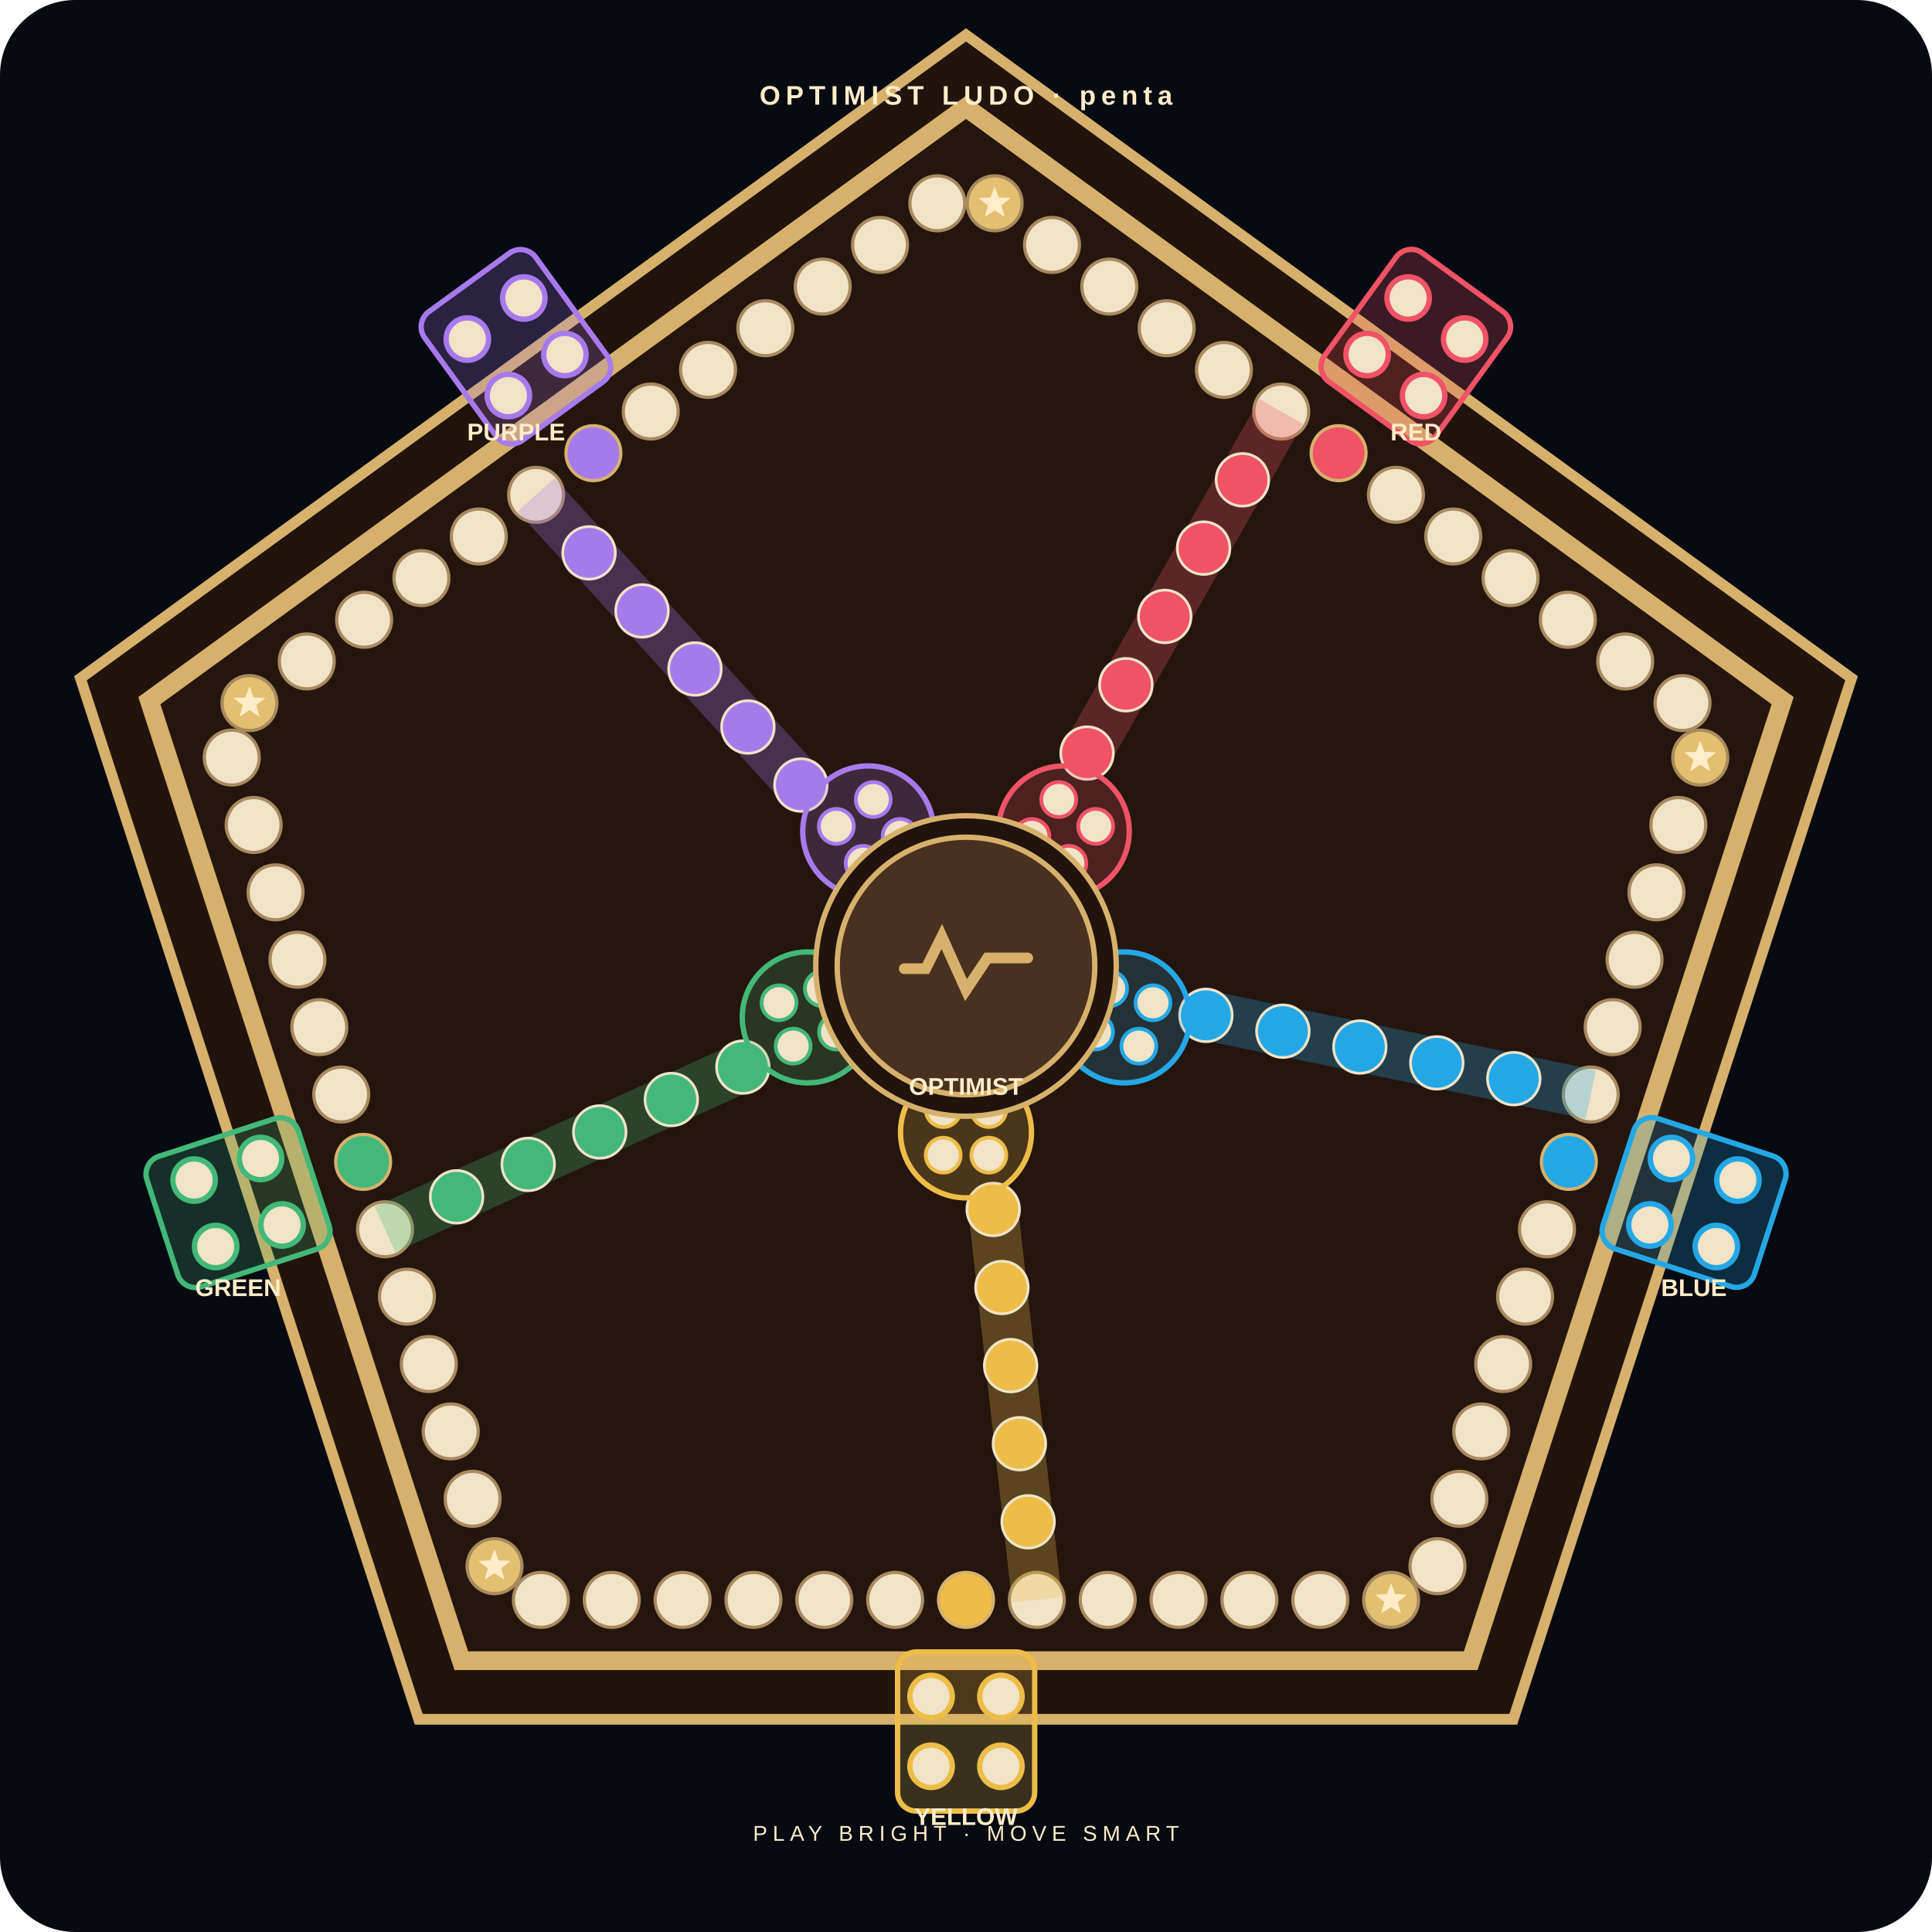
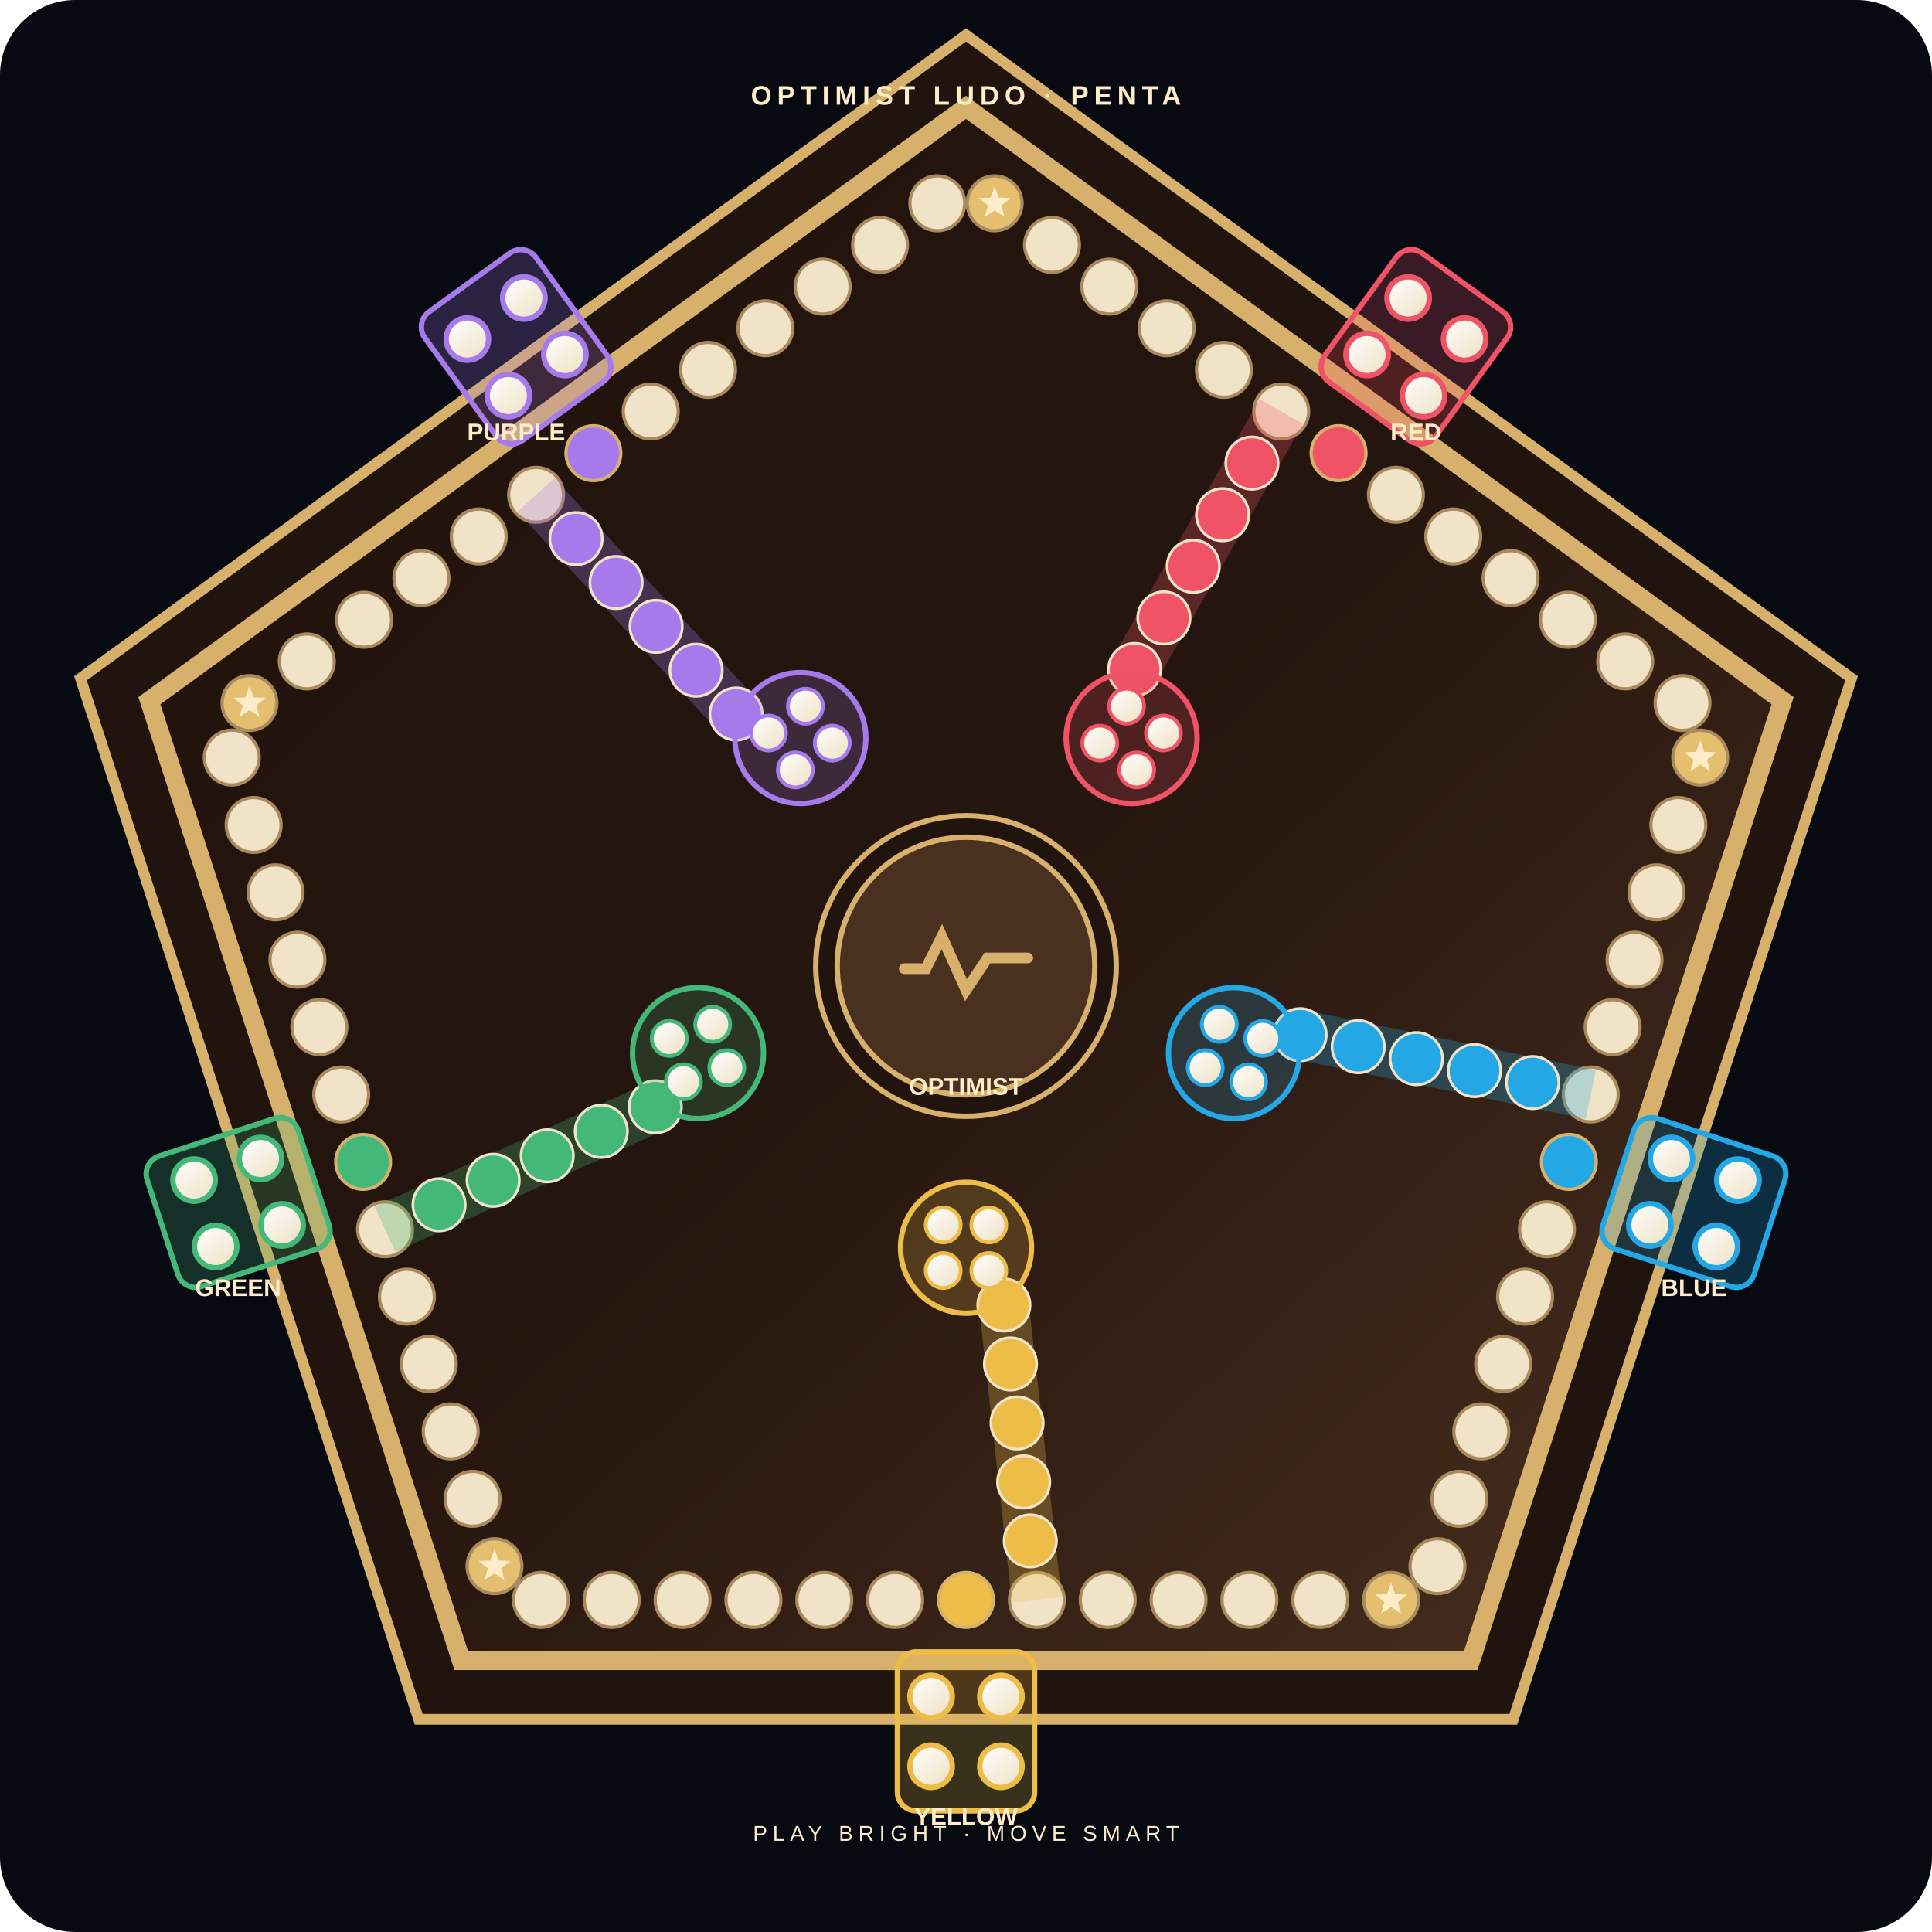
- <svg xmlns="http://www.w3.org/2000/svg" width="720" height="720" viewBox="0 0 720 720">
+ <svg xmlns="http://www.w3.org/2000/svg" width="720" height="720" viewBox="0 0 720 720" role="img" aria-label="OPTIMIST LUDO PENTA ELITE">
+   <defs>
+     <linearGradient id="table" x1="0" y1="0" x2="1" y2="1">
+       <stop stop-color="#21130d" />
+       <stop offset=".5" stop-color="#24150e" />
+       <stop offset="1" stop-color="#49301f" />
+     </linearGradient>
+     <linearGradient id="cell" x1="0" y1="0" x2=".8" y2="1">
+       <stop stop-color="#fff" />
+       <stop offset="1" stop-color="#f0e3c8" />
+     </linearGradient>
+   </defs>
  <rect width="720" height="720" rx="28" fill="#080a12" />
-   <path d="M360,13 L690.02,252.77 L563.96,640.73 L156.04,640.73 L29.98,252.77Z" fill="#21130d" stroke="#d7b16b" stroke-width="4" />
-   <path d="M360,40 L664.34,261.11 L548.09,618.89 L171.91,618.89 L55.66,261.11Z" fill="#24150e" stroke="#d7b16b" stroke-width="7" />
-   <g transform="translate(527.66 129.24) rotate(-54.0)">
-     <rect x="-29.6" y="-25.6" width="59.3" height="51.1" rx="7" fill="#ef5365" fill-opacity=".22" stroke="#ef5365" stroke-width="2" />
+   <path d="M360.00,13.00 L690.02,252.77 L563.96,640.73 L156.04,640.73 L29.98,252.77Z" fill="#21130d" stroke="#d7b16b" stroke-width="4" />
+   <path d="M360.00,40.00 L664.34,261.12 L548.09,618.88 L171.91,618.88 L55.66,261.12Z" fill="url(#table)" stroke="#d7b16b" stroke-width="7" />
+   <g transform="translate(527.655 129.241) rotate(-54.00)">
+     <rect x="-29.63" y="-25.56" width="59.25" height="51.12" rx="7" fill="#ef5365" fill-opacity=".22" stroke="#ef5365" stroke-width="2" />
  </g>
-   <circle id="bred0" cx="509.48" cy="132.12" r="7.9" fill="#f0e3c8" stroke="#ef5365" stroke-width="2" />
-   <circle id="bred1" cx="530.54" cy="147.42" r="7.9" fill="#f0e3c8" stroke="#ef5365" stroke-width="2" />
-   <circle id="bred2" cx="524.78" cy="111.06" r="7.9" fill="#f0e3c8" stroke="#ef5365" stroke-width="2" />
-   <circle id="bred3" cx="545.84" cy="126.36" r="7.9" fill="#f0e3c8" stroke="#ef5365" stroke-width="2" />
-   <text x="527.66" y="164.1" text-anchor="middle" fill="#ffedc9" font-family="Arial" font-size="9" font-weight="bold">RED</text>
-   <g transform="translate(631.27 448.14) rotate(18.0)">
-     <rect x="-29.6" y="-25.6" width="59.3" height="51.1" rx="7" fill="#24a8e5" fill-opacity=".22" stroke="#24a8e5" stroke-width="2" />
+   <circle id="bred0" cx="509.478" cy="132.12" r="7.90" fill="url(#cell)" stroke="#ef5365" stroke-width="2" />
+   <circle id="bred1" cx="530.534" cy="147.418" r="7.90" fill="url(#cell)" stroke="#ef5365" stroke-width="2" />
+   <circle id="bred2" cx="524.776" cy="111.064" r="7.90" fill="url(#cell)" stroke="#ef5365" stroke-width="2" />
+   <circle id="bred3" cx="545.832" cy="126.362" r="7.90" fill="url(#cell)" stroke="#ef5365" stroke-width="2" />
+   <text x="527.655" y="164.10" text-anchor="middle" fill="#ffedc9" font-family="Arial" font-size="9" font-weight="bold">RED</text>
+   <g transform="translate(631.273 448.142) rotate(18.00)">
+     <rect x="-29.63" y="-25.56" width="59.25" height="51.12" rx="7" fill="#24a8e5" fill-opacity=".22" stroke="#24a8e5" stroke-width="2" />
  </g>
-   <circle id="bblue0" cx="622.91" cy="431.74" r="7.9" fill="#f0e3c8" stroke="#24a8e5" stroke-width="2" />
-   <circle id="bblue1" cx="614.87" cy="456.5" r="7.9" fill="#f0e3c8" stroke="#24a8e5" stroke-width="2" />
-   <circle id="bblue2" cx="647.67" cy="439.78" r="7.9" fill="#f0e3c8" stroke="#24a8e5" stroke-width="2" />
-   <circle id="bblue3" cx="639.63" cy="464.54" r="7.9" fill="#f0e3c8" stroke="#24a8e5" stroke-width="2" />
-   <text x="631.27" y="483.0" text-anchor="middle" fill="#ffedc9" font-family="Arial" font-size="9" font-weight="bold">BLUE</text>
-   <g transform="translate(360 645.23) rotate(90.0)">
-     <rect x="-29.6" y="-25.6" width="59.3" height="51.1" rx="7" fill="#edbd48" fill-opacity=".22" stroke="#edbd48" stroke-width="2" />
+   <circle id="bblue0" cx="622.918" cy="431.745" r="7.90" fill="url(#cell)" stroke="#24a8e5" stroke-width="2" />
+   <circle id="bblue1" cx="614.876" cy="456.497" r="7.90" fill="url(#cell)" stroke="#24a8e5" stroke-width="2" />
+   <circle id="bblue2" cx="647.67" cy="439.787" r="7.90" fill="url(#cell)" stroke="#24a8e5" stroke-width="2" />
+   <circle id="bblue3" cx="639.628" cy="464.539" r="7.90" fill="url(#cell)" stroke="#24a8e5" stroke-width="2" />
+   <text x="631.273" y="483.00" text-anchor="middle" fill="#ffedc9" font-family="Arial" font-size="9" font-weight="bold">BLUE</text>
+   <g transform="translate(360 645.233) rotate(90.00)">
+     <rect x="-29.63" y="-25.56" width="59.25" height="51.12" rx="7" fill="#edbd48" fill-opacity=".22" stroke="#edbd48" stroke-width="2" />
  </g>
-   <circle id="byellow0" cx="373.01" cy="632.22" r="7.9" fill="#f0e3c8" stroke="#edbd48" stroke-width="2" />
-   <circle id="byellow1" cx="346.99" cy="632.22" r="7.9" fill="#f0e3c8" stroke="#edbd48" stroke-width="2" />
-   <circle id="byellow2" cx="373.01" cy="658.24" r="7.9" fill="#f0e3c8" stroke="#edbd48" stroke-width="2" />
-   <circle id="byellow3" cx="346.99" cy="658.24" r="7.9" fill="#f0e3c8" stroke="#edbd48" stroke-width="2" />
-   <text x="360" y="680.1" text-anchor="middle" fill="#ffedc9" font-family="Arial" font-size="9" font-weight="bold">YELLOW</text>
-   <g transform="translate(88.73 448.14) rotate(162.0)">
-     <rect x="-29.6" y="-25.6" width="59.3" height="51.1" rx="7" fill="#43b878" fill-opacity=".22" stroke="#43b878" stroke-width="2" />
+   <circle id="byellow0" cx="373.012" cy="632.221" r="7.90" fill="url(#cell)" stroke="#edbd48" stroke-width="2" />
+   <circle id="byellow1" cx="346.988" cy="632.221" r="7.90" fill="url(#cell)" stroke="#edbd48" stroke-width="2" />
+   <circle id="byellow2" cx="373.012" cy="658.245" r="7.90" fill="url(#cell)" stroke="#edbd48" stroke-width="2" />
+   <circle id="byellow3" cx="346.988" cy="658.245" r="7.90" fill="url(#cell)" stroke="#edbd48" stroke-width="2" />
+   <text x="360" y="680.09" text-anchor="middle" fill="#ffedc9" font-family="Arial" font-size="9" font-weight="bold">YELLOW</text>
+   <g transform="translate(88.727 448.142) rotate(162.00)">
+     <rect x="-29.63" y="-25.56" width="59.25" height="51.12" rx="7" fill="#43b878" fill-opacity=".22" stroke="#43b878" stroke-width="2" />
  </g>
-   <circle id="bgreen0" cx="105.13" cy="456.5" r="7.9" fill="#f0e3c8" stroke="#43b878" stroke-width="2" />
-   <circle id="bgreen1" cx="97.09" cy="431.74" r="7.9" fill="#f0e3c8" stroke="#43b878" stroke-width="2" />
-   <circle id="bgreen2" cx="80.37" cy="464.54" r="7.9" fill="#f0e3c8" stroke="#43b878" stroke-width="2" />
-   <circle id="bgreen3" cx="72.33" cy="439.78" r="7.9" fill="#f0e3c8" stroke="#43b878" stroke-width="2" />
-   <text x="88.73" y="483.0" text-anchor="middle" fill="#ffedc9" font-family="Arial" font-size="9" font-weight="bold">GREEN</text>
-   <g transform="translate(192.34 129.24) rotate(-126.0)">
-     <rect x="-29.6" y="-25.6" width="59.3" height="51.1" rx="7" fill="#a77aeb" fill-opacity=".22" stroke="#a77aeb" stroke-width="2" />
+   <circle id="bgreen0" cx="105.124" cy="456.497" r="7.90" fill="url(#cell)" stroke="#43b878" stroke-width="2" />
+   <circle id="bgreen1" cx="97.082" cy="431.745" r="7.90" fill="url(#cell)" stroke="#43b878" stroke-width="2" />
+   <circle id="bgreen2" cx="80.372" cy="464.539" r="7.90" fill="url(#cell)" stroke="#43b878" stroke-width="2" />
+   <circle id="bgreen3" cx="72.33" cy="439.787" r="7.90" fill="url(#cell)" stroke="#43b878" stroke-width="2" />
+   <text x="88.727" y="483.00" text-anchor="middle" fill="#ffedc9" font-family="Arial" font-size="9" font-weight="bold">GREEN</text>
+   <g transform="translate(192.344 129.242) rotate(-126.00)">
+     <rect x="-29.63" y="-25.56" width="59.25" height="51.12" rx="7" fill="#a77aeb" fill-opacity=".22" stroke="#a77aeb" stroke-width="2" />
  </g>
-   <circle id="bpurple0" cx="189.46" cy="147.42" r="7.9" fill="#f0e3c8" stroke="#a77aeb" stroke-width="2" />
-   <circle id="bpurple1" cx="210.52" cy="132.12" r="7.9" fill="#f0e3c8" stroke="#a77aeb" stroke-width="2" />
-   <circle id="bpurple2" cx="174.16" cy="126.36" r="7.9" fill="#f0e3c8" stroke="#a77aeb" stroke-width="2" />
-   <circle id="bpurple3" cx="195.22" cy="111.06" r="7.9" fill="#f0e3c8" stroke="#a77aeb" stroke-width="2" />
-   <text x="192.34" y="164.1" text-anchor="middle" fill="#ffedc9" font-family="Arial" font-size="9" font-weight="bold">PURPLE</text>
-   <circle id="t0" cx="370.68" cy="75.76" r="10.23" fill="#e4bf70" stroke="#a88a5d" stroke-width="1.2" />
-   <polygon id="s0" points="370.7,69.5 372.2,73.6 376.6,73.8 373.2,76.6 374.4,80.8 370.7,78.4 367.0,80.8 368.2,76.6 364.7,73.8 369.1,73.6" fill="#ffedc9" />
-   <circle id="t1" cx="392.04" cy="91.28" r="10.23" fill="#f0e3c8" stroke="#a88a5d" stroke-width="1.2" />
-   <circle id="t2" cx="413.41" cy="106.8" r="10.23" fill="#f0e3c8" stroke="#a88a5d" stroke-width="1.2" />
-   <circle id="t3" cx="434.77" cy="122.32" r="10.23" fill="#f0e3c8" stroke="#a88a5d" stroke-width="1.2" />
-   <circle id="t4" cx="456.13" cy="137.84" r="10.23" fill="#f0e3c8" stroke="#a88a5d" stroke-width="1.2" />
-   <circle id="t5" cx="477.49" cy="153.36" r="10.23" fill="#f0e3c8" stroke="#a88a5d" stroke-width="1.2" />
-   <circle id="t6" cx="498.86" cy="168.88" r="10.23" fill="#ef5365" stroke="#d7b16b" stroke-width="1.2" />
-   <circle id="t7" cx="520.22" cy="184.41" r="10.23" fill="#f0e3c8" stroke="#a88a5d" stroke-width="1.2" />
-   <circle id="t8" cx="541.58" cy="199.93" r="10.23" fill="#f0e3c8" stroke="#a88a5d" stroke-width="1.2" />
-   <circle id="t9" cx="562.94" cy="215.45" r="10.23" fill="#f0e3c8" stroke="#a88a5d" stroke-width="1.2" />
-   <circle id="t10" cx="584.3" cy="230.97" r="10.23" fill="#f0e3c8" stroke="#a88a5d" stroke-width="1.2" />
-   <circle id="t11" cx="605.67" cy="246.49" r="10.23" fill="#f0e3c8" stroke="#a88a5d" stroke-width="1.2" />
-   <circle id="t12" cx="627.03" cy="262.01" r="10.23" fill="#f0e3c8" stroke="#a88a5d" stroke-width="1.2" />
-   <circle id="t13" cx="633.63" cy="282.33" r="10.23" fill="#e4bf70" stroke="#a88a5d" stroke-width="1.2" />
-   <polygon id="s13" points="633.6,276.1 635.2,280.2 639.6,280.4 636.1,283.1 637.3,287.4 633.6,285.0 629.9,287.4 631.1,283.1 627.7,280.4 632.1,280.2" fill="#ffedc9" />
-   <circle id="t14" cx="625.47" cy="307.44" r="10.23" fill="#f0e3c8" stroke="#a88a5d" stroke-width="1.2" />
-   <circle id="t15" cx="617.31" cy="332.55" r="10.23" fill="#f0e3c8" stroke="#a88a5d" stroke-width="1.2" />
-   <circle id="t16" cx="609.15" cy="357.66" r="10.23" fill="#f0e3c8" stroke="#a88a5d" stroke-width="1.2" />
-   <circle id="t17" cx="600.99" cy="382.78" r="10.23" fill="#f0e3c8" stroke="#a88a5d" stroke-width="1.2" />
-   <circle id="t18" cx="592.83" cy="407.89" r="10.23" fill="#f0e3c8" stroke="#a88a5d" stroke-width="1.2" />
-   <circle id="t19" cx="584.67" cy="433" r="10.23" fill="#24a8e5" stroke="#d7b16b" stroke-width="1.2" />
-   <circle id="t20" cx="576.51" cy="458.11" r="10.23" fill="#f0e3c8" stroke="#a88a5d" stroke-width="1.2" />
-   <circle id="t21" cx="568.35" cy="483.22" r="10.23" fill="#f0e3c8" stroke="#a88a5d" stroke-width="1.2" />
-   <circle id="t22" cx="560.19" cy="508.34" r="10.23" fill="#f0e3c8" stroke="#a88a5d" stroke-width="1.2" />
-   <circle id="t23" cx="552.03" cy="533.45" r="10.23" fill="#f0e3c8" stroke="#a88a5d" stroke-width="1.2" />
-   <circle id="t24" cx="543.87" cy="558.56" r="10.23" fill="#f0e3c8" stroke="#a88a5d" stroke-width="1.2" />
-   <circle id="t25" cx="535.71" cy="583.67" r="10.23" fill="#f0e3c8" stroke="#a88a5d" stroke-width="1.2" />
-   <circle id="t26" cx="518.43" cy="596.23" r="10.23" fill="#e4bf70" stroke="#a88a5d" stroke-width="1.2" />
-   <polygon id="s26" points="518.4,590.0 520.0,594.1 524.4,594.3 520.9,597.0 522.1,601.3 518.4,598.9 514.7,601.3 515.9,597.0 512.5,594.3 516.9,594.1" fill="#ffedc9" />
-   <circle id="t27" cx="492.02" cy="596.23" r="10.23" fill="#f0e3c8" stroke="#a88a5d" stroke-width="1.2" />
-   <circle id="t28" cx="465.62" cy="596.23" r="10.23" fill="#f0e3c8" stroke="#a88a5d" stroke-width="1.2" />
-   <circle id="t29" cx="439.21" cy="596.23" r="10.23" fill="#f0e3c8" stroke="#a88a5d" stroke-width="1.2" />
-   <circle id="t30" cx="412.81" cy="596.23" r="10.23" fill="#f0e3c8" stroke="#a88a5d" stroke-width="1.2" />
-   <circle id="t31" cx="386.4" cy="596.23" r="10.23" fill="#f0e3c8" stroke="#a88a5d" stroke-width="1.2" />
-   <circle id="t32" cx="360" cy="596.23" r="10.23" fill="#edbd48" stroke="#d7b16b" stroke-width="1.2" />
-   <circle id="t33" cx="333.6" cy="596.23" r="10.23" fill="#f0e3c8" stroke="#a88a5d" stroke-width="1.2" />
-   <circle id="t34" cx="307.19" cy="596.23" r="10.23" fill="#f0e3c8" stroke="#a88a5d" stroke-width="1.2" />
-   <circle id="t35" cx="280.79" cy="596.23" r="10.23" fill="#f0e3c8" stroke="#a88a5d" stroke-width="1.2" />
-   <circle id="t36" cx="254.38" cy="596.23" r="10.23" fill="#f0e3c8" stroke="#a88a5d" stroke-width="1.2" />
-   <circle id="t37" cx="227.98" cy="596.23" r="10.23" fill="#f0e3c8" stroke="#a88a5d" stroke-width="1.2" />
-   <circle id="t38" cx="201.57" cy="596.23" r="10.23" fill="#f0e3c8" stroke="#a88a5d" stroke-width="1.2" />
-   <circle id="t39" cx="184.29" cy="583.67" r="10.23" fill="#e4bf70" stroke="#a88a5d" stroke-width="1.2" />
-   <polygon id="s39" points="184.3,577.4 185.8,581.5 190.3,581.7 186.8,584.5 188.0,588.7 184.3,586.3 180.6,588.7 181.8,584.5 178.3,581.7 182.7,581.5" fill="#ffedc9" />
-   <circle id="t40" cx="176.13" cy="558.56" r="10.23" fill="#f0e3c8" stroke="#a88a5d" stroke-width="1.2" />
-   <circle id="t41" cx="167.97" cy="533.45" r="10.23" fill="#f0e3c8" stroke="#a88a5d" stroke-width="1.2" />
-   <circle id="t42" cx="159.81" cy="508.34" r="10.23" fill="#f0e3c8" stroke="#a88a5d" stroke-width="1.2" />
-   <circle id="t43" cx="151.65" cy="483.22" r="10.23" fill="#f0e3c8" stroke="#a88a5d" stroke-width="1.2" />
-   <circle id="t44" cx="143.49" cy="458.11" r="10.23" fill="#f0e3c8" stroke="#a88a5d" stroke-width="1.2" />
-   <circle id="t45" cx="135.33" cy="433" r="10.23" fill="#43b878" stroke="#d7b16b" stroke-width="1.2" />
-   <circle id="t46" cx="127.17" cy="407.89" r="10.23" fill="#f0e3c8" stroke="#a88a5d" stroke-width="1.2" />
-   <circle id="t47" cx="119.01" cy="382.78" r="10.23" fill="#f0e3c8" stroke="#a88a5d" stroke-width="1.2" />
-   <circle id="t48" cx="110.85" cy="357.66" r="10.23" fill="#f0e3c8" stroke="#a88a5d" stroke-width="1.2" />
-   <circle id="t49" cx="102.69" cy="332.55" r="10.23" fill="#f0e3c8" stroke="#a88a5d" stroke-width="1.2" />
-   <circle id="t50" cx="94.53" cy="307.44" r="10.23" fill="#f0e3c8" stroke="#a88a5d" stroke-width="1.2" />
-   <circle id="t51" cx="86.37" cy="282.33" r="10.23" fill="#f0e3c8" stroke="#a88a5d" stroke-width="1.2" />
-   <circle id="t52" cx="92.97" cy="262.01" r="10.23" fill="#e4bf70" stroke="#a88a5d" stroke-width="1.2" />
-   <polygon id="s52" points="93.0,255.7 94.5,259.9 98.9,260.1 95.5,262.8 96.7,267.1 93.0,264.6 89.3,267.1 90.5,262.8 87.0,260.1 91.4,259.9" fill="#ffedc9" />
-   <circle id="t53" cx="114.33" cy="246.49" r="10.23" fill="#f0e3c8" stroke="#a88a5d" stroke-width="1.2" />
-   <circle id="t54" cx="135.7" cy="230.97" r="10.23" fill="#f0e3c8" stroke="#a88a5d" stroke-width="1.2" />
-   <circle id="t55" cx="157.06" cy="215.45" r="10.23" fill="#f0e3c8" stroke="#a88a5d" stroke-width="1.2" />
-   <circle id="t56" cx="178.42" cy="199.93" r="10.23" fill="#f0e3c8" stroke="#a88a5d" stroke-width="1.2" />
-   <circle id="t57" cx="199.78" cy="184.41" r="10.23" fill="#f0e3c8" stroke="#a88a5d" stroke-width="1.2" />
-   <circle id="t58" cx="221.14" cy="168.88" r="10.23" fill="#a77aeb" stroke="#d7b16b" stroke-width="1.2" />
-   <circle id="t59" cx="242.51" cy="153.36" r="10.23" fill="#f0e3c8" stroke="#a88a5d" stroke-width="1.2" />
-   <circle id="t60" cx="263.87" cy="137.84" r="10.23" fill="#f0e3c8" stroke="#a88a5d" stroke-width="1.2" />
-   <circle id="t61" cx="285.23" cy="122.32" r="10.23" fill="#f0e3c8" stroke="#a88a5d" stroke-width="1.2" />
-   <circle id="t62" cx="306.59" cy="106.8" r="10.23" fill="#f0e3c8" stroke="#a88a5d" stroke-width="1.2" />
-   <circle id="t63" cx="327.96" cy="91.28" r="10.23" fill="#f0e3c8" stroke="#a88a5d" stroke-width="1.2" />
-   <circle id="t64" cx="349.32" cy="75.76" r="10.23" fill="#f0e3c8" stroke="#a88a5d" stroke-width="1.2" />
-   <path d="M477.49,153.36 L463.02,178.82 L448.54,204.27 L434.07,229.73 L419.59,255.19 L405.12,280.65" stroke="#ef5365" stroke-opacity=".28" stroke-width="18.6" fill="none" />
-   <circle id="hred0" cx="463.02" cy="178.82" r="9.8" fill="#ef5365" stroke="#f0e3c8" stroke-width="1" />
-   <circle id="hred1" cx="448.54" cy="204.27" r="9.8" fill="#ef5365" stroke="#f0e3c8" stroke-width="1" />
-   <circle id="hred2" cx="434.07" cy="229.73" r="9.8" fill="#ef5365" stroke="#f0e3c8" stroke-width="1" />
-   <circle id="hred3" cx="419.59" cy="255.19" r="9.8" fill="#ef5365" stroke="#f0e3c8" stroke-width="1" />
-   <circle id="hred4" cx="405.12" cy="280.65" r="9.8" fill="#ef5365" stroke="#f0e3c8" stroke-width="1" />
-   <circle cx="396.44" cy="309.84" r="24.4" fill="#ef5365" fill-opacity=".2" stroke="#ef5365" stroke-width="2" />
-   <circle id="fred0" cx="384.56" cy="311.72" r="6.5" fill="#f0e3c8" stroke="#ef5365" stroke-width="1.4" />
-   <circle id="fred1" cx="398.32" cy="321.72" r="6.5" fill="#f0e3c8" stroke="#ef5365" stroke-width="1.4" />
-   <circle id="fred2" cx="394.56" cy="297.96" r="6.5" fill="#f0e3c8" stroke="#ef5365" stroke-width="1.4" />
-   <circle id="fred3" cx="408.32" cy="307.96" r="6.5" fill="#f0e3c8" stroke="#ef5365" stroke-width="1.4" />
-   <path d="M592.83,407.89 L564.15,401.99 L535.46,396.09 L506.78,390.19 L478.1,384.29 L449.41,378.39" stroke="#24a8e5" stroke-opacity=".28" stroke-width="18.6" fill="none" />
-   <circle id="hblue0" cx="564.15" cy="401.99" r="9.8" fill="#24a8e5" stroke="#f0e3c8" stroke-width="1" />
-   <circle id="hblue1" cx="535.46" cy="396.09" r="9.8" fill="#24a8e5" stroke="#f0e3c8" stroke-width="1" />
-   <circle id="hblue2" cx="506.78" cy="390.19" r="9.8" fill="#24a8e5" stroke="#f0e3c8" stroke-width="1" />
-   <circle id="hblue3" cx="478.1" cy="384.29" r="9.8" fill="#24a8e5" stroke="#f0e3c8" stroke-width="1" />
-   <circle id="hblue4" cx="449.41" cy="378.39" r="9.8" fill="#24a8e5" stroke="#f0e3c8" stroke-width="1" />
-   <circle cx="418.97" cy="379.16" r="24.4" fill="#24a8e5" fill-opacity=".2" stroke="#24a8e5" stroke-width="2" />
-   <circle id="fblue0" cx="413.52" cy="368.45" r="6.5" fill="#f0e3c8" stroke="#24a8e5" stroke-width="1.4" />
-   <circle id="fblue1" cx="408.26" cy="384.61" r="6.5" fill="#f0e3c8" stroke="#24a8e5" stroke-width="1.4" />
-   <circle id="fblue2" cx="429.68" cy="373.71" r="6.5" fill="#f0e3c8" stroke="#24a8e5" stroke-width="1.4" />
-   <circle id="fblue3" cx="424.42" cy="389.87" r="6.5" fill="#f0e3c8" stroke="#24a8e5" stroke-width="1.4" />
-   <path d="M386.4,596.23 L383.15,567.13 L379.9,538.03 L376.64,508.92 L373.39,479.82 L370.14,450.72" stroke="#edbd48" stroke-opacity=".28" stroke-width="18.6" fill="none" />
-   <circle id="hyellow0" cx="383.15" cy="567.13" r="9.8" fill="#edbd48" stroke="#f0e3c8" stroke-width="1" />
-   <circle id="hyellow1" cx="379.9" cy="538.03" r="9.8" fill="#edbd48" stroke="#f0e3c8" stroke-width="1" />
-   <circle id="hyellow2" cx="376.64" cy="508.92" r="9.8" fill="#edbd48" stroke="#f0e3c8" stroke-width="1" />
-   <circle id="hyellow3" cx="373.39" cy="479.82" r="9.8" fill="#edbd48" stroke="#f0e3c8" stroke-width="1" />
-   <circle id="hyellow4" cx="370.14" cy="450.72" r="9.8" fill="#edbd48" stroke="#f0e3c8" stroke-width="1" />
-   <circle cx="360" cy="422" r="24.4" fill="#edbd48" fill-opacity=".2" stroke="#edbd48" stroke-width="2" />
-   <circle id="fyellow0" cx="368.5" cy="413.5" r="6.5" fill="#f0e3c8" stroke="#edbd48" stroke-width="1.4" />
-   <circle id="fyellow1" cx="351.5" cy="413.5" r="6.5" fill="#f0e3c8" stroke="#edbd48" stroke-width="1.4" />
-   <circle id="fyellow2" cx="368.5" cy="430.5" r="6.5" fill="#f0e3c8" stroke="#edbd48" stroke-width="1.4" />
-   <circle id="fyellow3" cx="351.5" cy="430.5" r="6.5" fill="#f0e3c8" stroke="#edbd48" stroke-width="1.4" />
-   <path d="M143.49,458.11 L170.16,446.02 L196.84,433.94 L223.51,421.85 L250.18,409.76 L276.85,397.68" stroke="#43b878" stroke-opacity=".28" stroke-width="18.6" fill="none" />
-   <circle id="hgreen0" cx="170.16" cy="446.02" r="9.8" fill="#43b878" stroke="#f0e3c8" stroke-width="1" />
-   <circle id="hgreen1" cx="196.84" cy="433.94" r="9.8" fill="#43b878" stroke="#f0e3c8" stroke-width="1" />
-   <circle id="hgreen2" cx="223.51" cy="421.85" r="9.8" fill="#43b878" stroke="#f0e3c8" stroke-width="1" />
-   <circle id="hgreen3" cx="250.18" cy="409.76" r="9.8" fill="#43b878" stroke="#f0e3c8" stroke-width="1" />
-   <circle id="hgreen4" cx="276.85" cy="397.68" r="9.8" fill="#43b878" stroke="#f0e3c8" stroke-width="1" />
-   <circle cx="301.03" cy="379.16" r="24.4" fill="#43b878" fill-opacity=".2" stroke="#43b878" stroke-width="2" />
-   <circle id="fgreen0" cx="311.74" cy="384.61" r="6.5" fill="#f0e3c8" stroke="#43b878" stroke-width="1.4" />
-   <circle id="fgreen1" cx="306.48" cy="368.45" r="6.5" fill="#f0e3c8" stroke="#43b878" stroke-width="1.4" />
-   <circle id="fgreen2" cx="295.58" cy="389.87" r="6.5" fill="#f0e3c8" stroke="#43b878" stroke-width="1.4" />
-   <circle id="fgreen3" cx="290.32" cy="373.71" r="6.5" fill="#f0e3c8" stroke="#43b878" stroke-width="1.4" />
-   <path d="M199.78,184.41 L219.52,206.04 L239.26,227.67 L258.99,249.31 L278.73,270.94 L298.47,292.57" stroke="#a77aeb" stroke-opacity=".28" stroke-width="18.6" fill="none" />
-   <circle id="hpurple0" cx="219.52" cy="206.04" r="9.8" fill="#a77aeb" stroke="#f0e3c8" stroke-width="1" />
-   <circle id="hpurple1" cx="239.26" cy="227.67" r="9.8" fill="#a77aeb" stroke="#f0e3c8" stroke-width="1" />
-   <circle id="hpurple2" cx="258.99" cy="249.31" r="9.8" fill="#a77aeb" stroke="#f0e3c8" stroke-width="1" />
-   <circle id="hpurple3" cx="278.73" cy="270.94" r="9.8" fill="#a77aeb" stroke="#f0e3c8" stroke-width="1" />
-   <circle id="hpurple4" cx="298.47" cy="292.57" r="9.8" fill="#a77aeb" stroke="#f0e3c8" stroke-width="1" />
-   <circle cx="323.56" cy="309.84" r="24.4" fill="#a77aeb" fill-opacity=".2" stroke="#a77aeb" stroke-width="2" />
-   <circle id="fpurple0" cx="321.68" cy="321.72" r="6.5" fill="#f0e3c8" stroke="#a77aeb" stroke-width="1.4" />
-   <circle id="fpurple1" cx="335.44" cy="311.72" r="6.5" fill="#f0e3c8" stroke="#a77aeb" stroke-width="1.4" />
-   <circle id="fpurple2" cx="311.68" cy="307.96" r="6.5" fill="#f0e3c8" stroke="#a77aeb" stroke-width="1.4" />
-   <circle id="fpurple3" cx="325.44" cy="297.96" r="6.5" fill="#f0e3c8" stroke="#a77aeb" stroke-width="1.4" />
+   <circle id="bpurple0" cx="189.465" cy="147.419" r="7.90" fill="url(#cell)" stroke="#a77aeb" stroke-width="2" />
+   <circle id="bpurple1" cx="210.521" cy="132.121" r="7.90" fill="url(#cell)" stroke="#a77aeb" stroke-width="2" />
+   <circle id="bpurple2" cx="174.167" cy="126.363" r="7.90" fill="url(#cell)" stroke="#a77aeb" stroke-width="2" />
+   <circle id="bpurple3" cx="195.223" cy="111.065" r="7.90" fill="url(#cell)" stroke="#a77aeb" stroke-width="2" />
+   <text x="192.344" y="164.10" text-anchor="middle" fill="#ffedc9" font-family="Arial" font-size="9" font-weight="bold">PURPLE</text>
+   <circle id="t0" cx="370.681" cy="75.76" r="10.22" fill="#e4bf70" stroke="#a88a5d" stroke-width="1.2" />
+   <polygon id="s0" points="370.68,69.49 372.23,73.63 376.65,73.82 373.19,76.57 374.37,80.84 370.68,78.40 366.99,80.84 368.17,76.57 364.71,73.82 369.13,73.63" fill="#ffedc9" />
+   <circle id="t1" cx="392.043" cy="91.281" r="10.22" fill="#f0e3c8" stroke="#a88a5d" stroke-width="1.2" />
+   <circle id="t2" cx="413.406" cy="106.801" r="10.22" fill="#f0e3c8" stroke="#a88a5d" stroke-width="1.2" />
+   <circle id="t3" cx="434.768" cy="122.322" r="10.22" fill="#f0e3c8" stroke="#a88a5d" stroke-width="1.2" />
+   <circle id="t4" cx="456.13" cy="137.842" r="10.22" fill="#f0e3c8" stroke="#a88a5d" stroke-width="1.2" />
+   <circle id="t5" cx="477.492" cy="153.363" r="10.22" fill="#f0e3c8" stroke="#a88a5d" stroke-width="1.2" />
+   <circle id="t6" cx="498.854" cy="168.883" r="10.22" fill="#ef5365" stroke="#d7b16b" stroke-width="1.2" />
+   <circle id="t7" cx="520.217" cy="184.404" r="10.22" fill="#f0e3c8" stroke="#a88a5d" stroke-width="1.2" />
+   <circle id="t8" cx="541.579" cy="199.925" r="10.22" fill="#f0e3c8" stroke="#a88a5d" stroke-width="1.2" />
+   <circle id="t9" cx="562.941" cy="215.445" r="10.22" fill="#f0e3c8" stroke="#a88a5d" stroke-width="1.2" />
+   <circle id="t10" cx="584.303" cy="230.966" r="10.22" fill="#f0e3c8" stroke="#a88a5d" stroke-width="1.2" />
+   <circle id="t11" cx="605.666" cy="246.486" r="10.22" fill="#f0e3c8" stroke="#a88a5d" stroke-width="1.2" />
+   <circle id="t12" cx="627.028" cy="262.007" r="10.22" fill="#f0e3c8" stroke="#a88a5d" stroke-width="1.2" />
+   <circle id="t13" cx="633.629" cy="282.323" r="10.22" fill="#e4bf70" stroke="#a88a5d" stroke-width="1.2" />
+   <polygon id="s13" points="633.63,276.05 635.18,280.19 639.60,280.38 636.14,283.14 637.32,287.40 633.63,284.96 629.94,287.40 631.12,283.14 627.66,280.38 632.08,280.19" fill="#ffedc9" />
+   <circle id="t14" cx="625.469" cy="307.436" r="10.22" fill="#f0e3c8" stroke="#a88a5d" stroke-width="1.2" />
+   <circle id="t15" cx="617.31" cy="332.549" r="10.22" fill="#f0e3c8" stroke="#a88a5d" stroke-width="1.2" />
+   <circle id="t16" cx="609.15" cy="357.662" r="10.22" fill="#f0e3c8" stroke="#a88a5d" stroke-width="1.2" />
+   <circle id="t17" cx="600.99" cy="382.774" r="10.22" fill="#f0e3c8" stroke="#a88a5d" stroke-width="1.2" />
+   <circle id="t18" cx="592.831" cy="407.887" r="10.22" fill="#f0e3c8" stroke="#a88a5d" stroke-width="1.2" />
+   <circle id="t19" cx="584.671" cy="433" r="10.22" fill="#24a8e5" stroke="#d7b16b" stroke-width="1.2" />
+   <circle id="t20" cx="576.511" cy="458.113" r="10.22" fill="#f0e3c8" stroke="#a88a5d" stroke-width="1.2" />
+   <circle id="t21" cx="568.352" cy="483.226" r="10.22" fill="#f0e3c8" stroke="#a88a5d" stroke-width="1.2" />
+   <circle id="t22" cx="560.192" cy="508.338" r="10.22" fill="#f0e3c8" stroke="#a88a5d" stroke-width="1.2" />
+   <circle id="t23" cx="552.032" cy="533.451" r="10.22" fill="#f0e3c8" stroke="#a88a5d" stroke-width="1.2" />
+   <circle id="t24" cx="543.873" cy="558.564" r="10.22" fill="#f0e3c8" stroke="#a88a5d" stroke-width="1.2" />
+   <circle id="t25" cx="535.713" cy="583.677" r="10.22" fill="#f0e3c8" stroke="#a88a5d" stroke-width="1.2" />
+   <circle id="t26" cx="518.43" cy="596.233" r="10.22" fill="#e4bf70" stroke="#a88a5d" stroke-width="1.2" />
+   <polygon id="s26" points="518.43,589.96 519.98,594.10 524.40,594.29 520.94,597.05 522.12,601.31 518.43,598.87 514.74,601.31 515.92,597.05 512.46,594.29 516.88,594.10" fill="#ffedc9" />
+   <circle id="t27" cx="492.025" cy="596.233" r="10.22" fill="#f0e3c8" stroke="#a88a5d" stroke-width="1.2" />
+   <circle id="t28" cx="465.62" cy="596.233" r="10.22" fill="#f0e3c8" stroke="#a88a5d" stroke-width="1.2" />
+   <circle id="t29" cx="439.215" cy="596.233" r="10.22" fill="#f0e3c8" stroke="#a88a5d" stroke-width="1.2" />
+   <circle id="t30" cx="412.81" cy="596.233" r="10.22" fill="#f0e3c8" stroke="#a88a5d" stroke-width="1.2" />
+   <circle id="t31" cx="386.405" cy="596.233" r="10.22" fill="#f0e3c8" stroke="#a88a5d" stroke-width="1.2" />
+   <circle id="t32" cx="360" cy="596.233" r="10.22" fill="#edbd48" stroke="#d7b16b" stroke-width="1.2" />
+   <circle id="t33" cx="333.595" cy="596.233" r="10.22" fill="#f0e3c8" stroke="#a88a5d" stroke-width="1.2" />
+   <circle id="t34" cx="307.19" cy="596.233" r="10.22" fill="#f0e3c8" stroke="#a88a5d" stroke-width="1.2" />
+   <circle id="t35" cx="280.785" cy="596.233" r="10.22" fill="#f0e3c8" stroke="#a88a5d" stroke-width="1.2" />
+   <circle id="t36" cx="254.38" cy="596.233" r="10.22" fill="#f0e3c8" stroke="#a88a5d" stroke-width="1.2" />
+   <circle id="t37" cx="227.975" cy="596.233" r="10.22" fill="#f0e3c8" stroke="#a88a5d" stroke-width="1.2" />
+   <circle id="t38" cx="201.57" cy="596.233" r="10.22" fill="#f0e3c8" stroke="#a88a5d" stroke-width="1.2" />
+   <circle id="t39" cx="184.287" cy="583.677" r="10.22" fill="#e4bf70" stroke="#a88a5d" stroke-width="1.2" />
+   <polygon id="s39" points="184.29,577.40 185.84,581.55 190.25,581.74 186.79,584.49 187.97,588.75 184.29,586.31 180.60,588.75 181.78,584.49 178.32,581.74 182.74,581.55" fill="#ffedc9" />
+   <circle id="t40" cx="176.127" cy="558.564" r="10.22" fill="#f0e3c8" stroke="#a88a5d" stroke-width="1.2" />
+   <circle id="t41" cx="167.968" cy="533.451" r="10.22" fill="#f0e3c8" stroke="#a88a5d" stroke-width="1.2" />
+   <circle id="t42" cx="159.808" cy="508.338" r="10.22" fill="#f0e3c8" stroke="#a88a5d" stroke-width="1.2" />
+   <circle id="t43" cx="151.648" cy="483.226" r="10.22" fill="#f0e3c8" stroke="#a88a5d" stroke-width="1.2" />
+   <circle id="t44" cx="143.489" cy="458.113" r="10.22" fill="#f0e3c8" stroke="#a88a5d" stroke-width="1.2" />
+   <circle id="t45" cx="135.329" cy="433" r="10.22" fill="#43b878" stroke="#d7b16b" stroke-width="1.2" />
+   <circle id="t46" cx="127.169" cy="407.887" r="10.22" fill="#f0e3c8" stroke="#a88a5d" stroke-width="1.2" />
+   <circle id="t47" cx="119.01" cy="382.774" r="10.22" fill="#f0e3c8" stroke="#a88a5d" stroke-width="1.2" />
+   <circle id="t48" cx="110.85" cy="357.662" r="10.22" fill="#f0e3c8" stroke="#a88a5d" stroke-width="1.2" />
+   <circle id="t49" cx="102.69" cy="332.549" r="10.22" fill="#f0e3c8" stroke="#a88a5d" stroke-width="1.2" />
+   <circle id="t50" cx="94.531" cy="307.436" r="10.22" fill="#f0e3c8" stroke="#a88a5d" stroke-width="1.2" />
+   <circle id="t51" cx="86.371" cy="282.323" r="10.22" fill="#f0e3c8" stroke="#a88a5d" stroke-width="1.2" />
+   <circle id="t52" cx="92.972" cy="262.007" r="10.22" fill="#e4bf70" stroke="#a88a5d" stroke-width="1.2" />
+   <polygon id="s52" points="92.97,255.73 94.52,259.88 98.94,260.07 95.48,262.82 96.66,267.08 92.97,264.64 89.28,267.08 90.47,262.82 87.01,260.07 91.42,259.88" fill="#ffedc9" />
+   <circle id="t53" cx="114.334" cy="246.486" r="10.22" fill="#f0e3c8" stroke="#a88a5d" stroke-width="1.2" />
+   <circle id="t54" cx="135.697" cy="230.966" r="10.22" fill="#f0e3c8" stroke="#a88a5d" stroke-width="1.2" />
+   <circle id="t55" cx="157.059" cy="215.445" r="10.22" fill="#f0e3c8" stroke="#a88a5d" stroke-width="1.2" />
+   <circle id="t56" cx="178.421" cy="199.925" r="10.22" fill="#f0e3c8" stroke="#a88a5d" stroke-width="1.2" />
+   <circle id="t57" cx="199.783" cy="184.404" r="10.22" fill="#f0e3c8" stroke="#a88a5d" stroke-width="1.2" />
+   <circle id="t58" cx="221.145" cy="168.883" r="10.22" fill="#a77aeb" stroke="#d7b16b" stroke-width="1.2" />
+   <circle id="t59" cx="242.508" cy="153.363" r="10.22" fill="#f0e3c8" stroke="#a88a5d" stroke-width="1.2" />
+   <circle id="t60" cx="263.87" cy="137.842" r="10.22" fill="#f0e3c8" stroke="#a88a5d" stroke-width="1.2" />
+   <circle id="t61" cx="285.232" cy="122.322" r="10.22" fill="#f0e3c8" stroke="#a88a5d" stroke-width="1.2" />
+   <circle id="t62" cx="306.594" cy="106.801" r="10.22" fill="#f0e3c8" stroke="#a88a5d" stroke-width="1.2" />
+   <circle id="t63" cx="327.957" cy="91.281" r="10.22" fill="#f0e3c8" stroke="#a88a5d" stroke-width="1.2" />
+   <circle id="t64" cx="349.319" cy="75.76" r="10.22" fill="#f0e3c8" stroke="#a88a5d" stroke-width="1.2" />
+   <path d="M477.492,153.363 L466.56,172.59 L455.628,191.816 L444.696,211.043 L433.763,230.27 L422.831,249.496" stroke="#ef5365" stroke-opacity=".28" stroke-width="18.59" fill="none" />
+   <circle id="hred0" cx="466.56" cy="172.59" r="9.76" fill="#ef5365" stroke="#f0e3c8" stroke-width="1" />
+   <circle id="hred1" cx="455.628" cy="191.816" r="9.76" fill="#ef5365" stroke="#f0e3c8" stroke-width="1" />
+   <circle id="hred2" cx="444.696" cy="211.043" r="9.76" fill="#ef5365" stroke="#f0e3c8" stroke-width="1" />
+   <circle id="hred3" cx="433.763" cy="230.27" r="9.76" fill="#ef5365" stroke="#f0e3c8" stroke-width="1" />
+   <circle id="hred4" cx="422.831" cy="249.496" r="9.76" fill="#ef5365" stroke="#f0e3c8" stroke-width="1" />
+   <circle cx="421.717" cy="275.053" r="24.40" fill="#ef5365" fill-opacity=".2" stroke="#ef5365" stroke-width="2" />
+   <circle id="fred0" cx="409.844" cy="276.934" r="6.51" fill="url(#cell)" stroke="#ef5365" stroke-width="1.4" />
+   <circle id="fred1" cx="423.598" cy="286.926" r="6.51" fill="url(#cell)" stroke="#ef5365" stroke-width="1.4" />
+   <circle id="fred2" cx="419.836" cy="263.18" r="6.51" fill="url(#cell)" stroke="#ef5365" stroke-width="1.4" />
+   <circle id="fred3" cx="433.59" cy="273.172" r="6.51" fill="url(#cell)" stroke="#ef5365" stroke-width="1.4" />
+   <path d="M592.831,407.887 L571.167,403.431 L549.503,398.976 L527.839,394.52 L506.175,390.064 L484.511,385.609" stroke="#24a8e5" stroke-opacity=".28" stroke-width="18.59" fill="none" />
+   <circle id="hblue0" cx="571.167" cy="403.431" r="9.76" fill="#24a8e5" stroke="#f0e3c8" stroke-width="1" />
+   <circle id="hblue1" cx="549.503" cy="398.976" r="9.76" fill="#24a8e5" stroke="#f0e3c8" stroke-width="1" />
+   <circle id="hblue2" cx="527.839" cy="394.52" r="9.76" fill="#24a8e5" stroke="#f0e3c8" stroke-width="1" />
+   <circle id="hblue3" cx="506.175" cy="390.064" r="9.76" fill="#24a8e5" stroke="#f0e3c8" stroke-width="1" />
+   <circle id="hblue4" cx="484.511" cy="385.609" r="9.76" fill="#24a8e5" stroke="#f0e3c8" stroke-width="1" />
+   <circle cx="459.861" cy="392.447" r="24.40" fill="#24a8e5" fill-opacity=".2" stroke="#24a8e5" stroke-width="2" />
+   <circle id="fblue0" cx="454.404" cy="381.736" r="6.51" fill="url(#cell)" stroke="#24a8e5" stroke-width="1.4" />
+   <circle id="fblue1" cx="449.15" cy="397.904" r="6.51" fill="url(#cell)" stroke="#24a8e5" stroke-width="1.4" />
+   <circle id="fblue2" cx="470.572" cy="386.99" r="6.51" fill="url(#cell)" stroke="#24a8e5" stroke-width="1.4" />
+   <circle id="fblue3" cx="465.318" cy="403.158" r="6.51" fill="url(#cell)" stroke="#24a8e5" stroke-width="1.4" />
+   <path d="M386.405,596.233 L383.948,574.253 L381.491,552.272 L379.034,530.292 L376.578,508.311 L374.121,486.331" stroke="#edbd48" stroke-opacity=".28" stroke-width="18.59" fill="none" />
+   <circle id="hyellow0" cx="383.948" cy="574.253" r="9.76" fill="#edbd48" stroke="#f0e3c8" stroke-width="1" />
+   <circle id="hyellow1" cx="381.491" cy="552.272" r="9.76" fill="#edbd48" stroke="#f0e3c8" stroke-width="1" />
+   <circle id="hyellow2" cx="379.034" cy="530.292" r="9.76" fill="#edbd48" stroke="#f0e3c8" stroke-width="1" />
+   <circle id="hyellow3" cx="376.578" cy="508.311" r="9.76" fill="#edbd48" stroke="#f0e3c8" stroke-width="1" />
+   <circle id="hyellow4" cx="374.121" cy="486.331" r="9.76" fill="#edbd48" stroke="#f0e3c8" stroke-width="1" />
+   <circle cx="360" cy="465" r="24.40" fill="#edbd48" fill-opacity=".2" stroke="#edbd48" stroke-width="2" />
+   <circle id="fyellow0" cx="368.5" cy="456.5" r="6.51" fill="url(#cell)" stroke="#edbd48" stroke-width="1.4" />
+   <circle id="fyellow1" cx="351.5" cy="456.5" r="6.51" fill="url(#cell)" stroke="#edbd48" stroke-width="1.4" />
+   <circle id="fyellow2" cx="368.5" cy="473.5" r="6.51" fill="url(#cell)" stroke="#edbd48" stroke-width="1.4" />
+   <circle id="fyellow3" cx="351.5" cy="473.5" r="6.51" fill="url(#cell)" stroke="#edbd48" stroke-width="1.4" />
+   <path d="M143.489,458.113 L163.634,448.984 L183.78,439.855 L203.925,430.726 L224.071,421.597 L244.216,412.468" stroke="#43b878" stroke-opacity=".28" stroke-width="18.59" fill="none" />
+   <circle id="hgreen0" cx="163.634" cy="448.984" r="9.76" fill="#43b878" stroke="#f0e3c8" stroke-width="1" />
+   <circle id="hgreen1" cx="183.78" cy="439.855" r="9.76" fill="#43b878" stroke="#f0e3c8" stroke-width="1" />
+   <circle id="hgreen2" cx="203.925" cy="430.726" r="9.76" fill="#43b878" stroke="#f0e3c8" stroke-width="1" />
+   <circle id="hgreen3" cx="224.071" cy="421.597" r="9.76" fill="#43b878" stroke="#f0e3c8" stroke-width="1" />
+   <circle id="hgreen4" cx="244.216" cy="412.468" r="9.76" fill="#43b878" stroke="#f0e3c8" stroke-width="1" />
+   <circle cx="260.139" cy="392.447" r="24.40" fill="#43b878" fill-opacity=".2" stroke="#43b878" stroke-width="2" />
+   <circle id="fgreen0" cx="270.85" cy="397.904" r="6.51" fill="url(#cell)" stroke="#43b878" stroke-width="1.4" />
+   <circle id="fgreen1" cx="265.596" cy="381.736" r="6.51" fill="url(#cell)" stroke="#43b878" stroke-width="1.4" />
+   <circle id="fgreen2" cx="254.682" cy="403.158" r="6.51" fill="url(#cell)" stroke="#43b878" stroke-width="1.4" />
+   <circle id="fgreen3" cx="249.428" cy="386.99" r="6.51" fill="url(#cell)" stroke="#43b878" stroke-width="1.4" />
+   <path d="M199.783,184.404 L214.691,200.742 L229.598,217.081 L244.506,233.419 L259.413,249.758 L274.321,266.096" stroke="#a77aeb" stroke-opacity=".28" stroke-width="18.59" fill="none" />
+   <circle id="hpurple0" cx="214.691" cy="200.742" r="9.76" fill="#a77aeb" stroke="#f0e3c8" stroke-width="1" />
+   <circle id="hpurple1" cx="229.598" cy="217.081" r="9.76" fill="#a77aeb" stroke="#f0e3c8" stroke-width="1" />
+   <circle id="hpurple2" cx="244.506" cy="233.419" r="9.76" fill="#a77aeb" stroke="#f0e3c8" stroke-width="1" />
+   <circle id="hpurple3" cx="259.413" cy="249.758" r="9.76" fill="#a77aeb" stroke="#f0e3c8" stroke-width="1" />
+   <circle id="hpurple4" cx="274.321" cy="266.096" r="9.76" fill="#a77aeb" stroke="#f0e3c8" stroke-width="1" />
+   <circle cx="298.282" cy="275.053" r="24.40" fill="#a77aeb" fill-opacity=".2" stroke="#a77aeb" stroke-width="2" />
+   <circle id="fpurple0" cx="296.401" cy="286.926" r="6.51" fill="url(#cell)" stroke="#a77aeb" stroke-width="1.4" />
+   <circle id="fpurple1" cx="310.155" cy="276.934" r="6.51" fill="url(#cell)" stroke="#a77aeb" stroke-width="1.4" />
+   <circle id="fpurple2" cx="286.409" cy="273.172" r="6.51" fill="url(#cell)" stroke="#a77aeb" stroke-width="1.4" />
+   <circle id="fpurple3" cx="300.163" cy="263.18" r="6.51" fill="url(#cell)" stroke="#a77aeb" stroke-width="1.4" />
  <circle cx="360" cy="360" r="56" fill="#21130d" stroke="#d7b16b" stroke-width="2" />
  <circle cx="360" cy="360" r="48" fill="#49301f" stroke="#d7b16b" stroke-width="2" />
  <path d="M337 361h8l6-12 9 20 8-12h15" stroke="#d7b16b" fill="none" stroke-width="4" stroke-linecap="round" />
  <text x="360" y="408" text-anchor="middle" fill="#ffedc9" font-family="Arial" font-size="9" font-weight="bold">OPTIMIST</text>
-   <text x="360" y="39" text-anchor="middle" fill="#ffedc9" font-family="Arial" font-size="10" font-weight="bold" letter-spacing="2">OPTIMIST LUDO · penta</text>
+   <text x="360" y="39" text-anchor="middle" fill="#ffedc9" font-family="Arial" font-size="10" font-weight="bold" letter-spacing="2">OPTIMIST LUDO · PENTA</text>
  <text x="360" y="686" text-anchor="middle" fill="#ffedc9" font-family="Arial" font-size="8" letter-spacing="2">PLAY BRIGHT · MOVE SMART</text>
</svg>
